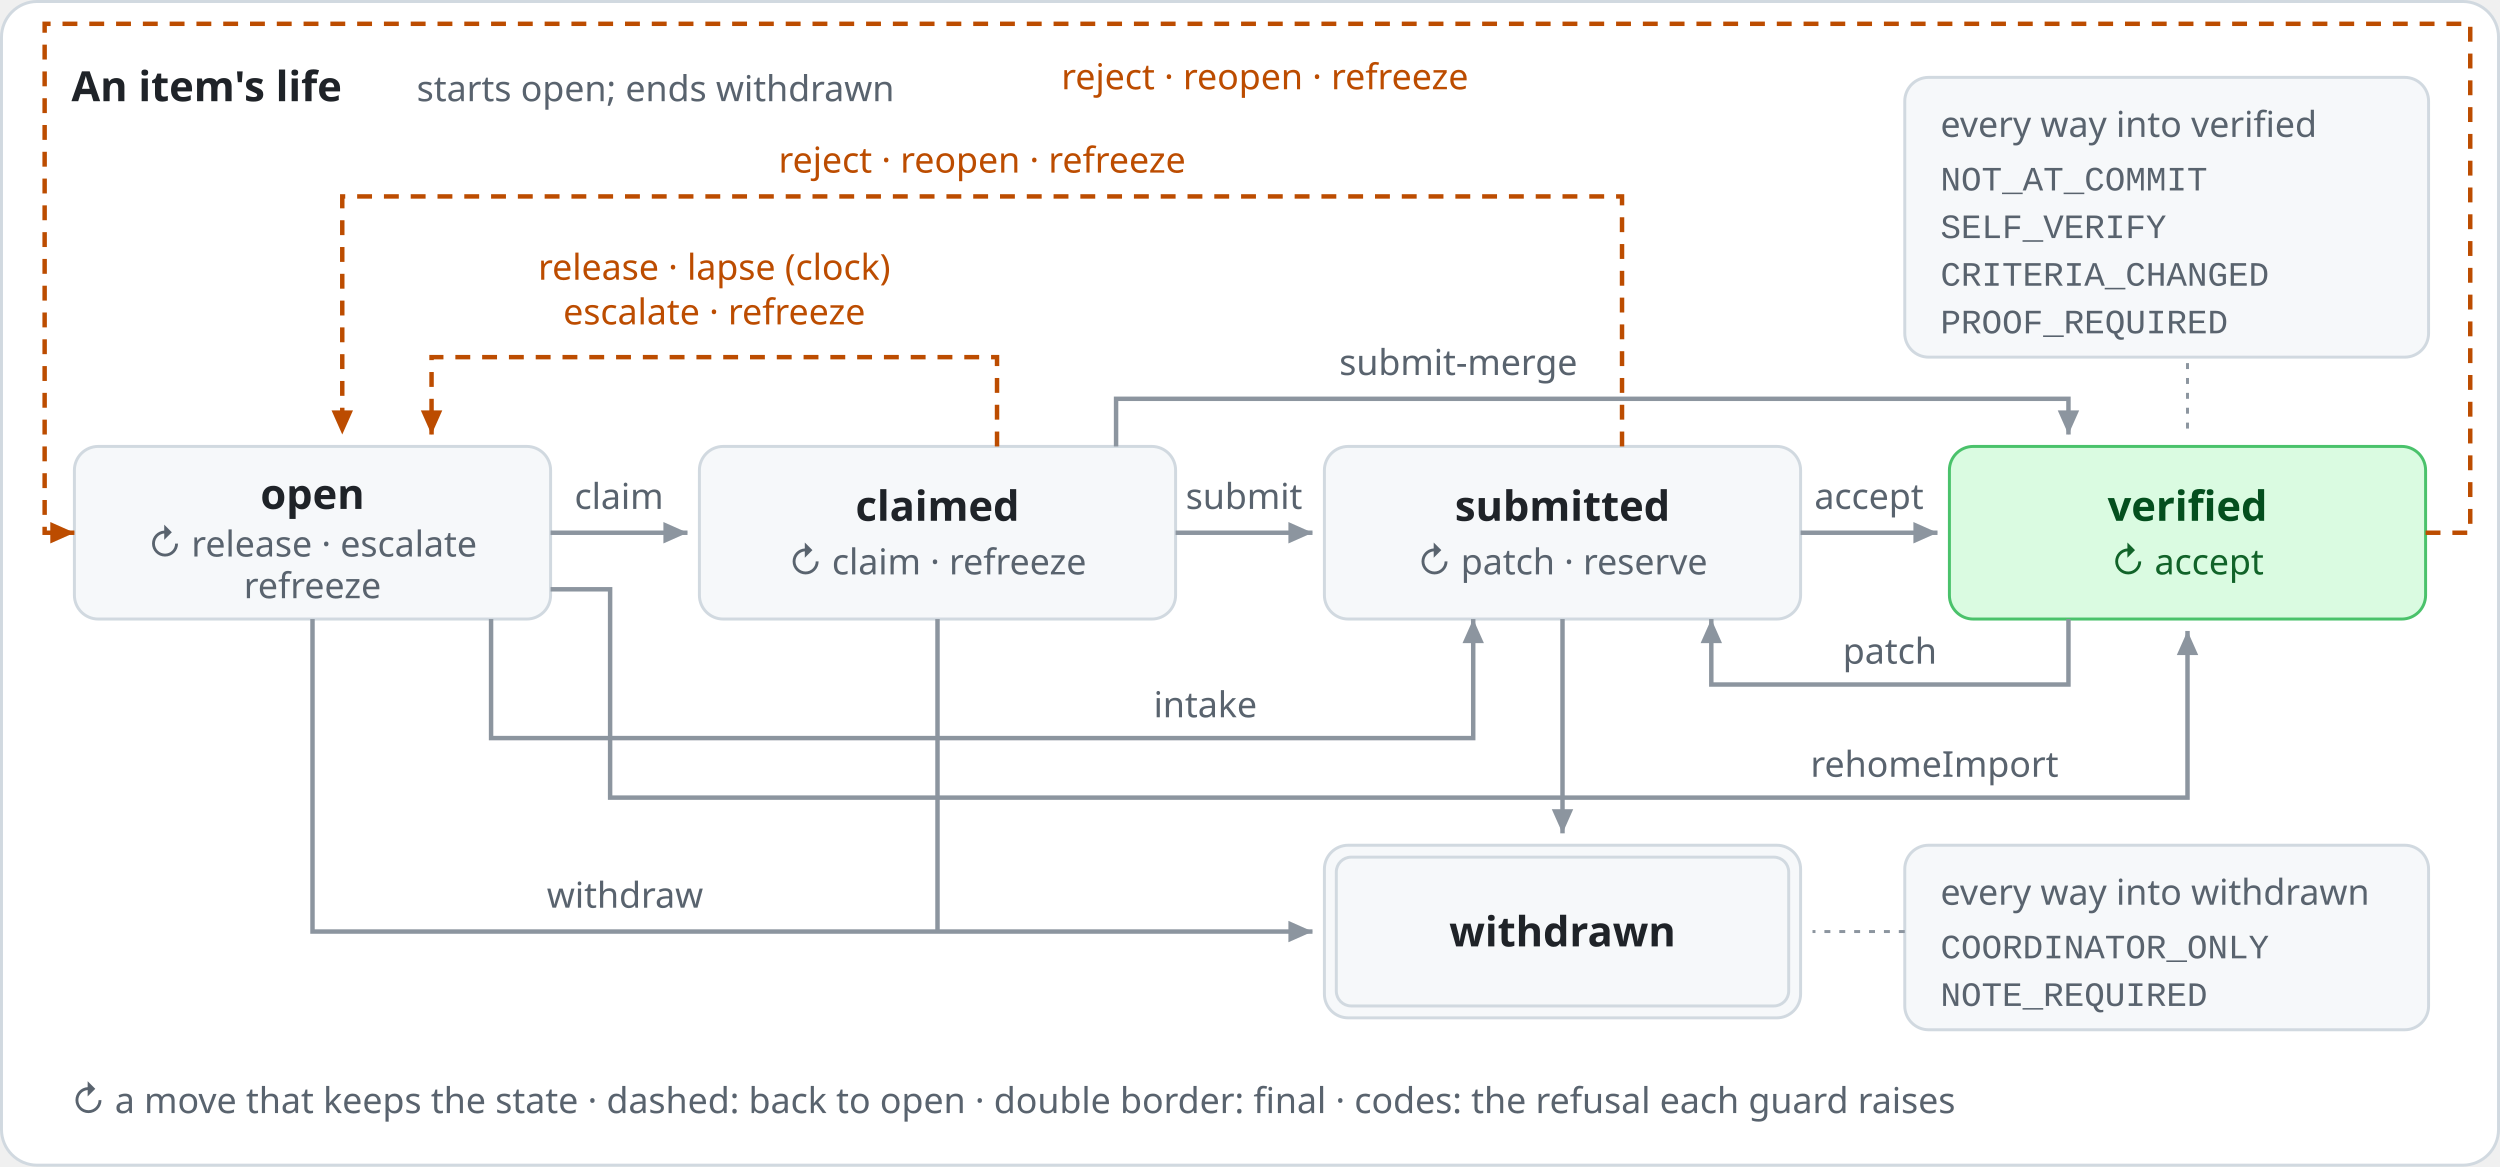
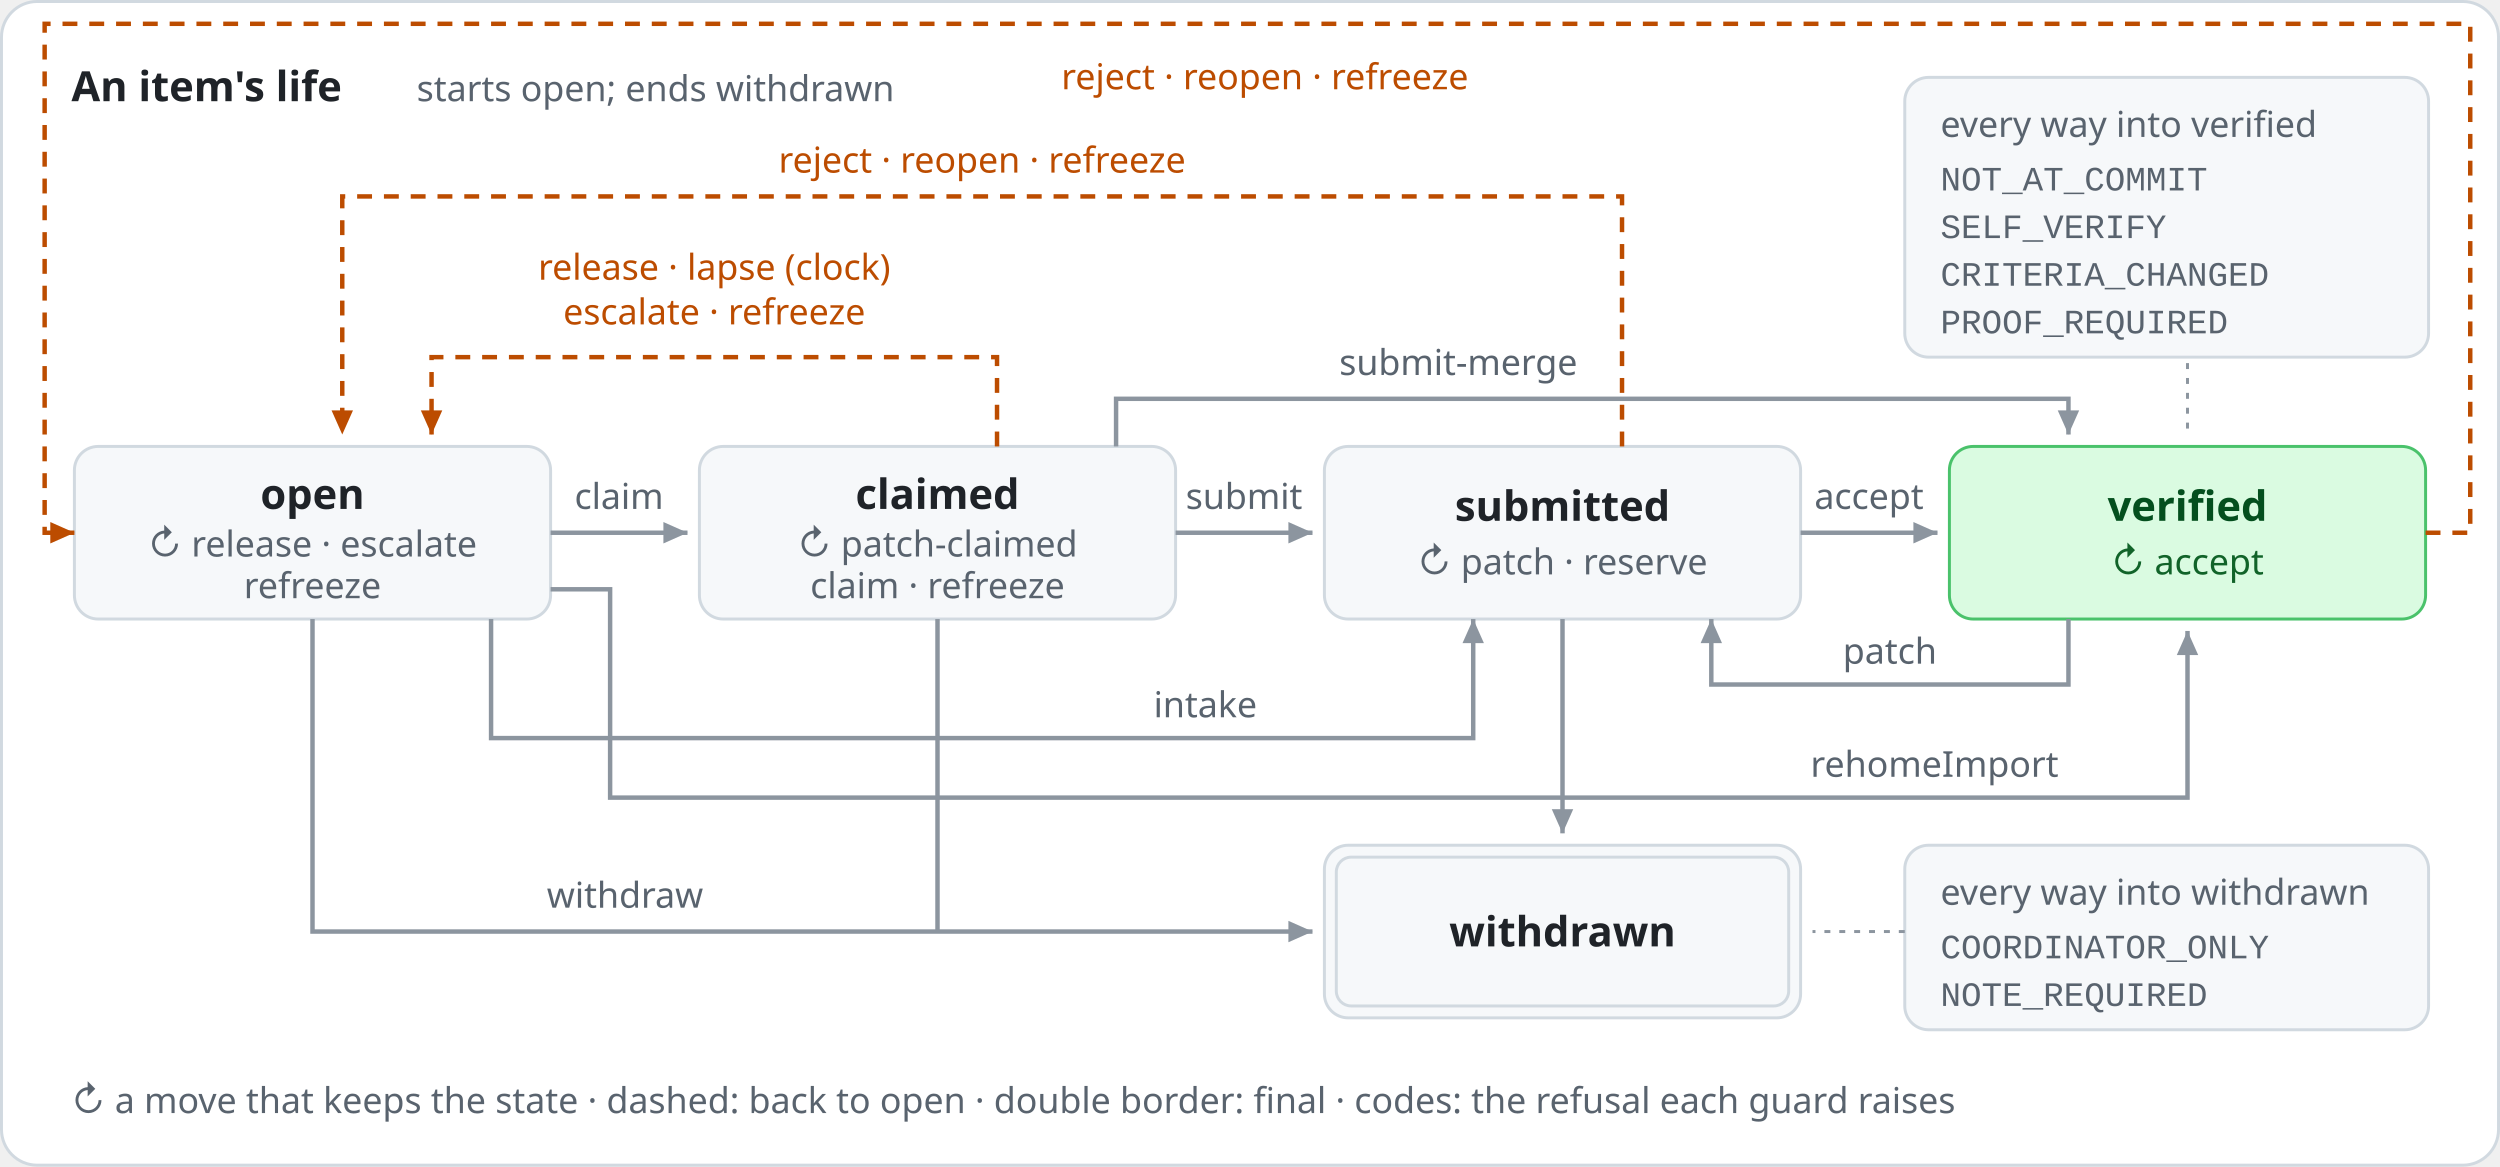
<svg xmlns="http://www.w3.org/2000/svg" viewBox="0 0 840 392" width="840" height="392" role="img" aria-labelledby="title desc">
  <style>
text { font-family: -apple-system, BlinkMacSystemFont, 'Segoe UI', 'Noto Sans', Helvetica, Arial, sans-serif; fill: #1f2328; }
.mono { font-family: ui-monospace, SFMono-Regular, 'SF Mono', Menlo, Consolas, 'Liberation Mono', monospace; }
.card { fill: #ffffff; stroke: #d1d9e0; }
.head { font-size: 14px; font-weight: 600; }
.aside { font-size: 12px; fill: #59636e; }
.t1 { font-size: 14px; font-weight: 600; }
.t2 { font-size: 12px; fill: #59636e; }
.label { font-size: 12px; fill: #59636e; }
.code { font-size: 11.5px; fill: #59636e; }
.edge { fill: none; stroke: #8c959f; stroke-width: 1.5; }
.edge.back { stroke: #bc4c00; stroke-dasharray: 5 4; }
.edge.leader { stroke-width: 1; stroke-dasharray: 2 3; }
.tip { fill: #8c959f; }
.tip.back { fill: #bc4c00; }
.label.back { fill: #bc4c00; }
.frame { fill: none; stroke: #d1d9e0; stroke-dasharray: 4 4; }
.plain rect { fill: #f6f8fa; stroke: #d1d9e0; }
.person rect { fill: #ddf4ff; stroke: #54aeff; }
.person .t1 { fill: #0a3069; } .person .t2 { fill: #0550ae; }
.agent rect { fill: #fbefff; stroke: #c297ff; }
.agent .t1 { fill: #3e1f79; } .agent .t2 { fill: #6639ba; }
.check rect { fill: #fff8c5; stroke: #d4a72c; }
.check .t1 { fill: #4d2d00; } .check .t2 { fill: #7d4e00; }
.done rect { fill: #dafbe1; stroke: #4ac26b; }
.done .t1 { fill: #044f1e; } .done .t2 { fill: #116329; }

</style>
  <defs>
    <marker id="tip" viewBox="0 0 10 10" refX="9" refY="5" markerWidth="9" markerHeight="9" markerUnits="userSpaceOnUse" orient="auto">
      <path class="tip" d="M0 1 L9 5 L0 9 z" />
    </marker>
    <marker id="tip-back" viewBox="0 0 10 10" refX="9" refY="5" markerWidth="9" markerHeight="9" markerUnits="userSpaceOnUse" orient="auto">
      <path class="tip back" d="M0 1 L9 5 L0 9 z" />
    </marker>
  </defs>
  <rect class="card" x="0.5" y="0.5" width="839" height="391" rx="12" />
  <text class="head" x="24" y="34">An item's life</text>
  <text class="aside" x="140" y="34">starts open; ends withdrawn</text>
  <g class="plain">
    <rect x="25" y="150" width="160" height="58" rx="8" />
    <text class="t1" x="105" y="171" text-anchor="middle">open</text>
    <text class="t2" x="105" y="187" text-anchor="middle">↻ release · escalate</text>
    <text class="t2" x="105" y="201" text-anchor="middle">refreeze</text>
  </g>
  <g class="plain">
    <rect x="235" y="150" width="160" height="58" rx="8" />
-     <text class="t1" x="315" y="175" text-anchor="middle">claimed</text>
-     <text class="t2" x="315" y="193" text-anchor="middle">↻ claim · refreeze</text>
+     <text class="t1" x="315" y="171" text-anchor="middle">claimed</text>
+     <text class="t2" x="315" y="187" text-anchor="middle">↻ patch-claimed</text>
+     <text class="t2" x="315" y="201" text-anchor="middle">claim · refreeze</text>
  </g>
  <g class="plain">
    <rect x="445" y="150" width="160" height="58" rx="8" />
    <text class="t1" x="525" y="175" text-anchor="middle">submitted</text>
    <text class="t2" x="525" y="193" text-anchor="middle">↻ patch · reserve</text>
  </g>
  <g class="done">
    <rect x="655" y="150" width="160" height="58" rx="8" />
    <text class="t1" x="735" y="175" text-anchor="middle">verified</text>
    <text class="t2" x="735" y="193" text-anchor="middle">↻ accept</text>
  </g>
  <g class="plain" data-final="withdrawn">
    <rect x="445" y="284" width="160" height="58" rx="8" />
    <rect x="449" y="288" width="152" height="50" rx="5" fill="none" />
    <text class="t1" x="525" y="318" text-anchor="middle">withdrawn</text>
  </g>
  <path class="edge" d="M 695 208 L 695 230 L 575 230 L 575 208" marker-end="url(#tip)" />
  <text class="label" x="635" y="223" text-anchor="middle">patch</text>
  <path class="edge" d="M 185 198 L 205 198 L 205 268 L 735 268 L 735 212" marker-end="url(#tip)" />
  <text class="label" x="650" y="261" text-anchor="middle">rehomeImport</text>
  <path class="edge" d="M 165 208 L 165 248 L 495 248 L 495 208" marker-end="url(#tip)" />
  <text class="label" x="405" y="241" text-anchor="middle">intake</text>
  <path class="edge" d="M 185 179 L 231 179" marker-end="url(#tip)" />
  <text class="label" x="208" y="171" text-anchor="middle">claim</text>
  <path class="edge back" d="M 335 150 L 335 120 L 145 120 L 145 146" marker-end="url(#tip-back)" />
  <text class="label back" x="240" y="94" text-anchor="middle">release · lapse (clock)</text>
  <text class="label back" x="240" y="109" text-anchor="middle">escalate · refreeze</text>
  <path class="edge" d="M 395 179 L 441 179" marker-end="url(#tip)" />
  <text class="label" x="418" y="171" text-anchor="middle">submit</text>
  <path class="edge" d="M 375 150 L 375 134 L 695 134 L 695 146" marker-end="url(#tip)" />
  <text class="label" x="490" y="126" text-anchor="middle">submit-merge</text>
  <path class="edge" d="M 605 179 L 651 179" marker-end="url(#tip)" />
  <text class="label" x="628" y="171" text-anchor="middle">accept</text>
  <path class="edge back" d="M 545 150 L 545 66 L 115 66 L 115 146" marker-end="url(#tip-back)" />
  <text class="label back" x="330" y="58" text-anchor="middle">reject · reopen · refreeze</text>
  <path class="edge back" d="M 815 179 L 830 179 L 830 8 L 15 8 L 15 179 L 25 179" marker-end="url(#tip-back)" />
  <text class="label back" x="425" y="30" text-anchor="middle">reject · reopen · refreeze</text>
  <path class="edge" d="M 105 208 L 105 313 L 441 313" marker-end="url(#tip)" />
  <text class="label" x="210" y="305" text-anchor="middle">withdraw</text>
  <path class="edge" d="M 315 208 L 315 313" />
  <path class="edge" d="M 525 208 L 525 280" marker-end="url(#tip)" />
  <g class="plain">
    <rect x="640" y="26" width="176" height="94" rx="8" />
  </g>
  <text class="label" x="652" y="46">every way into verified</text>
  <text class="code mono" x="652" y="64">NOT_AT_COMMIT</text>
  <text class="code mono" x="652" y="80">SELF_VERIFY</text>
  <text class="code mono" x="652" y="96">CRITERIA_CHANGED</text>
  <text class="code mono" x="652" y="112">PROOF_REQUIRED</text>
  <path class="edge leader" d="M 735 122 L 735 146" />
  <g class="plain">
    <rect x="640" y="284" width="176" height="62" rx="8" />
  </g>
  <text class="label" x="652" y="304">every way into withdrawn</text>
  <text class="code mono" x="652" y="322">COORDINATOR_ONLY</text>
  <text class="code mono" x="652" y="338">NOTE_REQUIRED</text>
  <path class="edge leader" d="M 640 313 L 609 313" />
  <text class="aside" x="24" y="374">↻ a move that keeps the state · dashed: back to open · double border: final · codes: the refusal each guard raises</text>
</svg>
